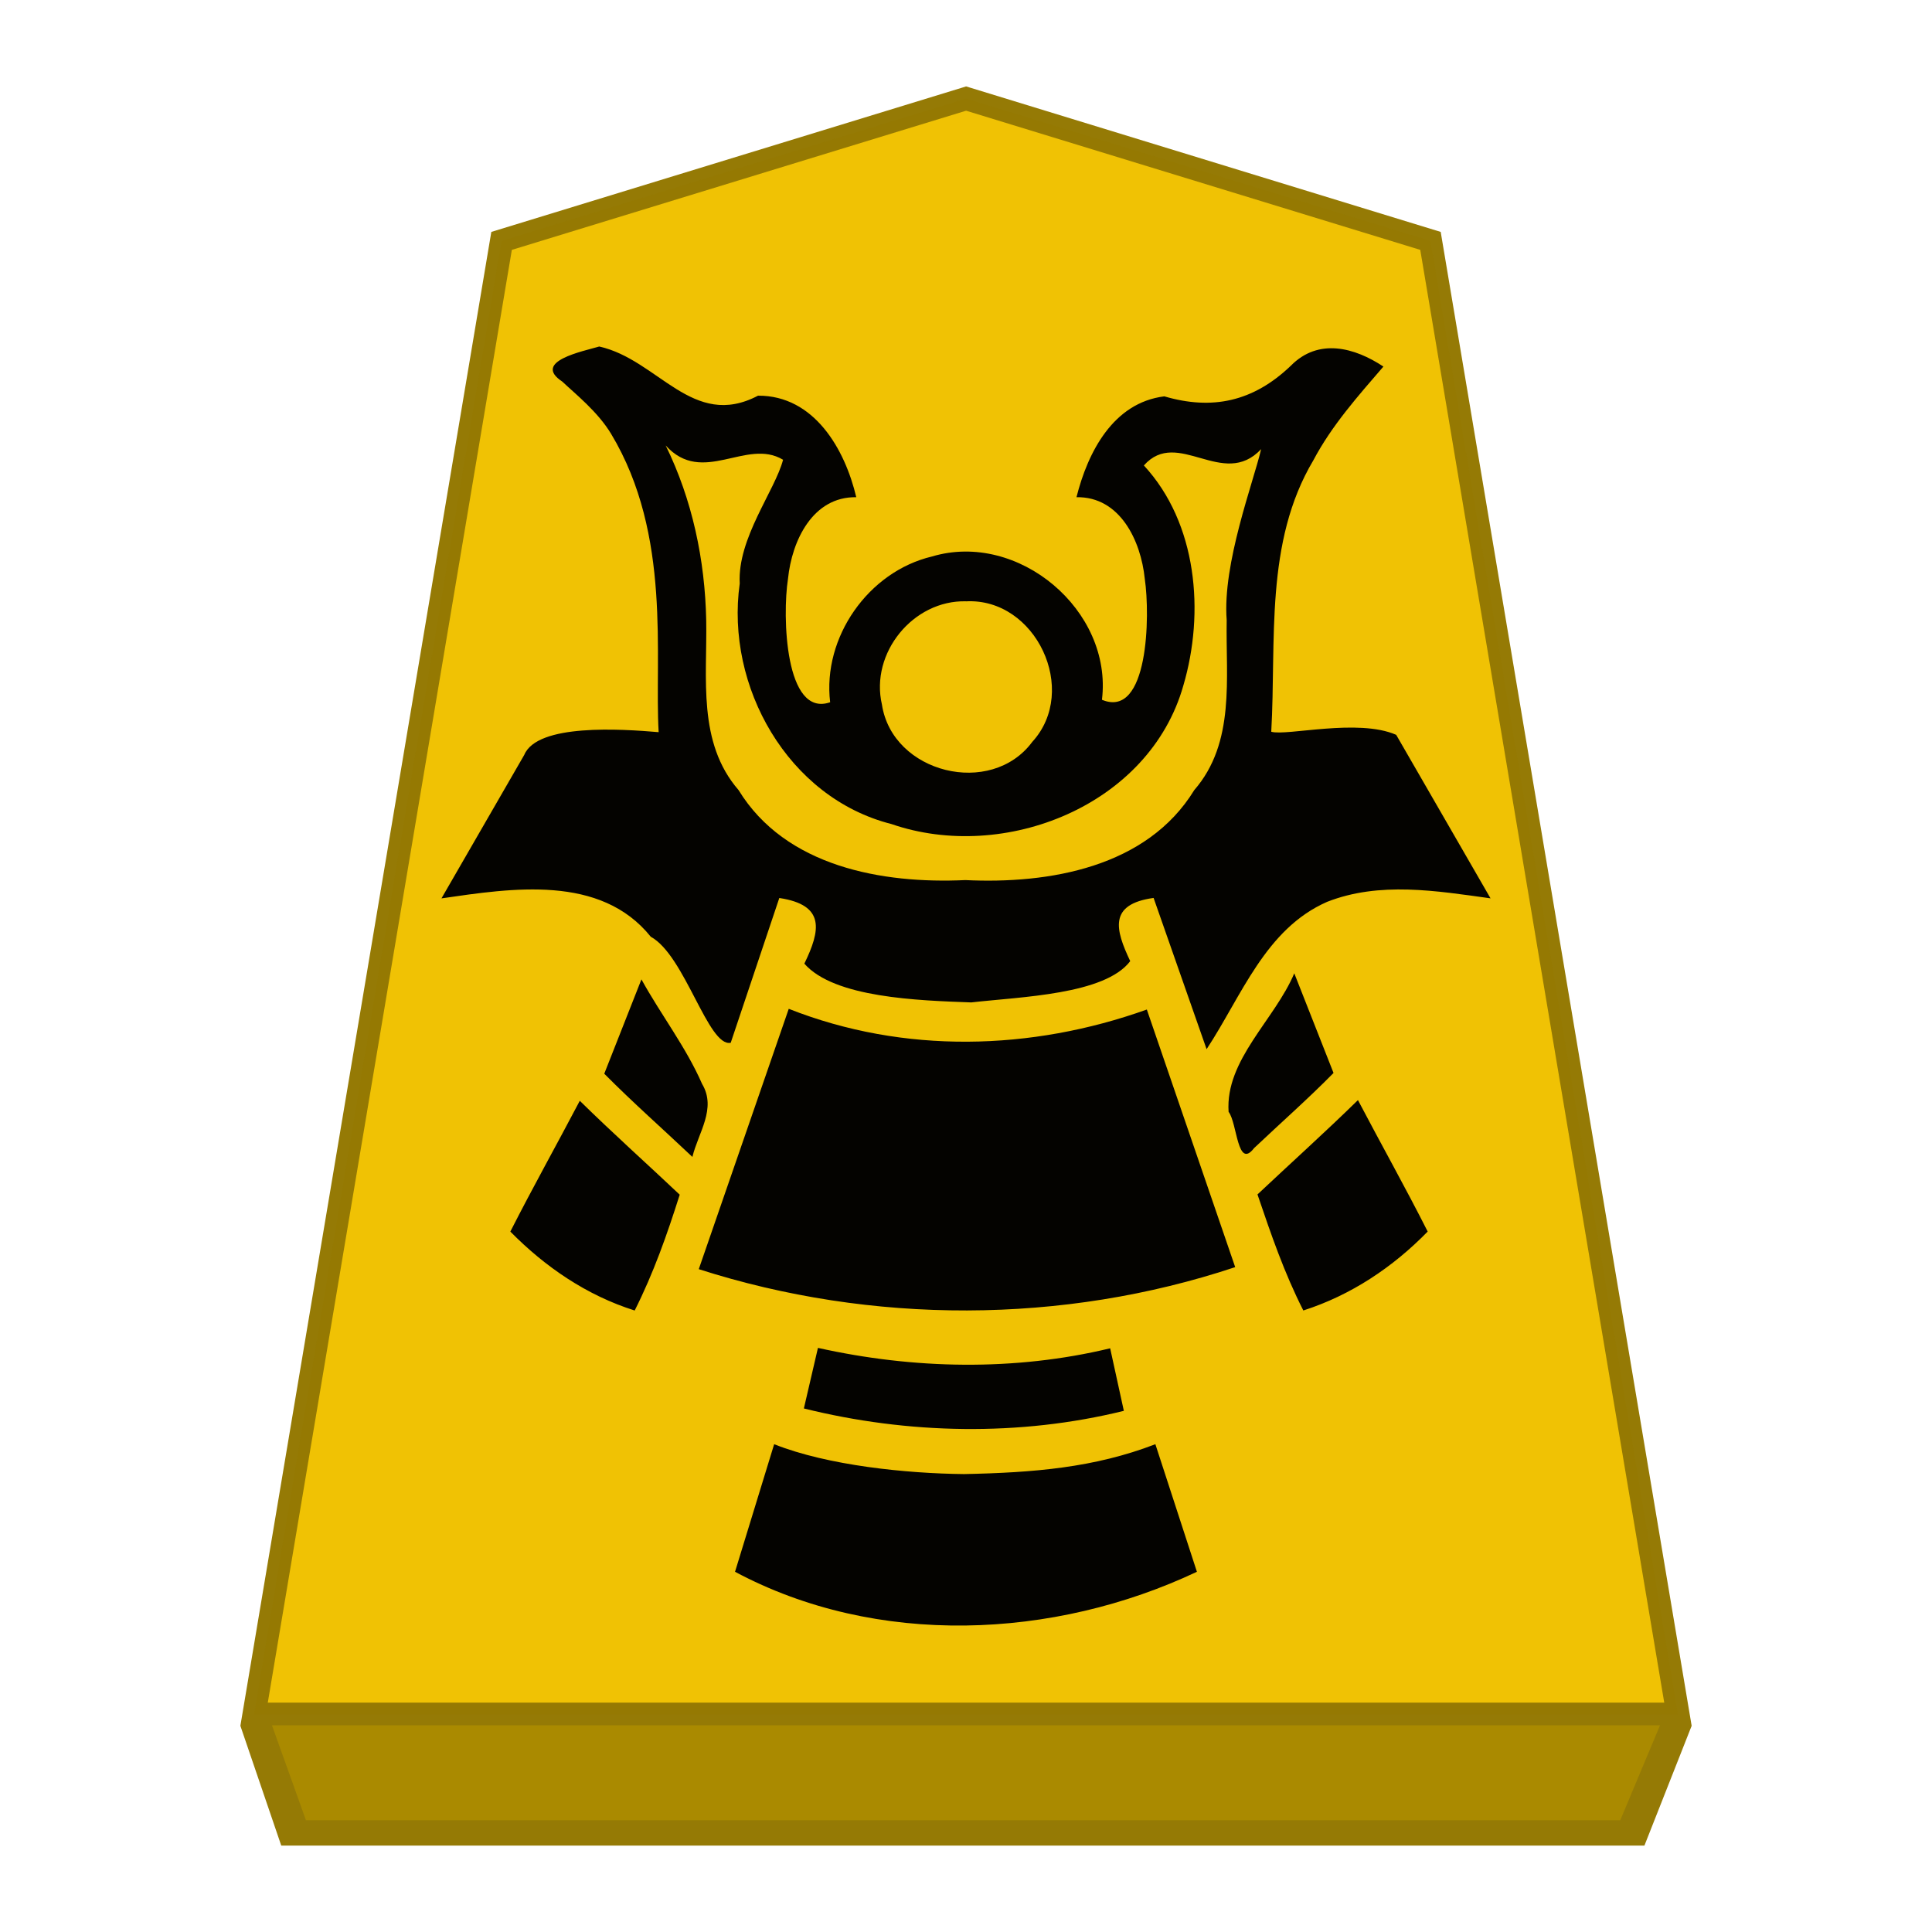
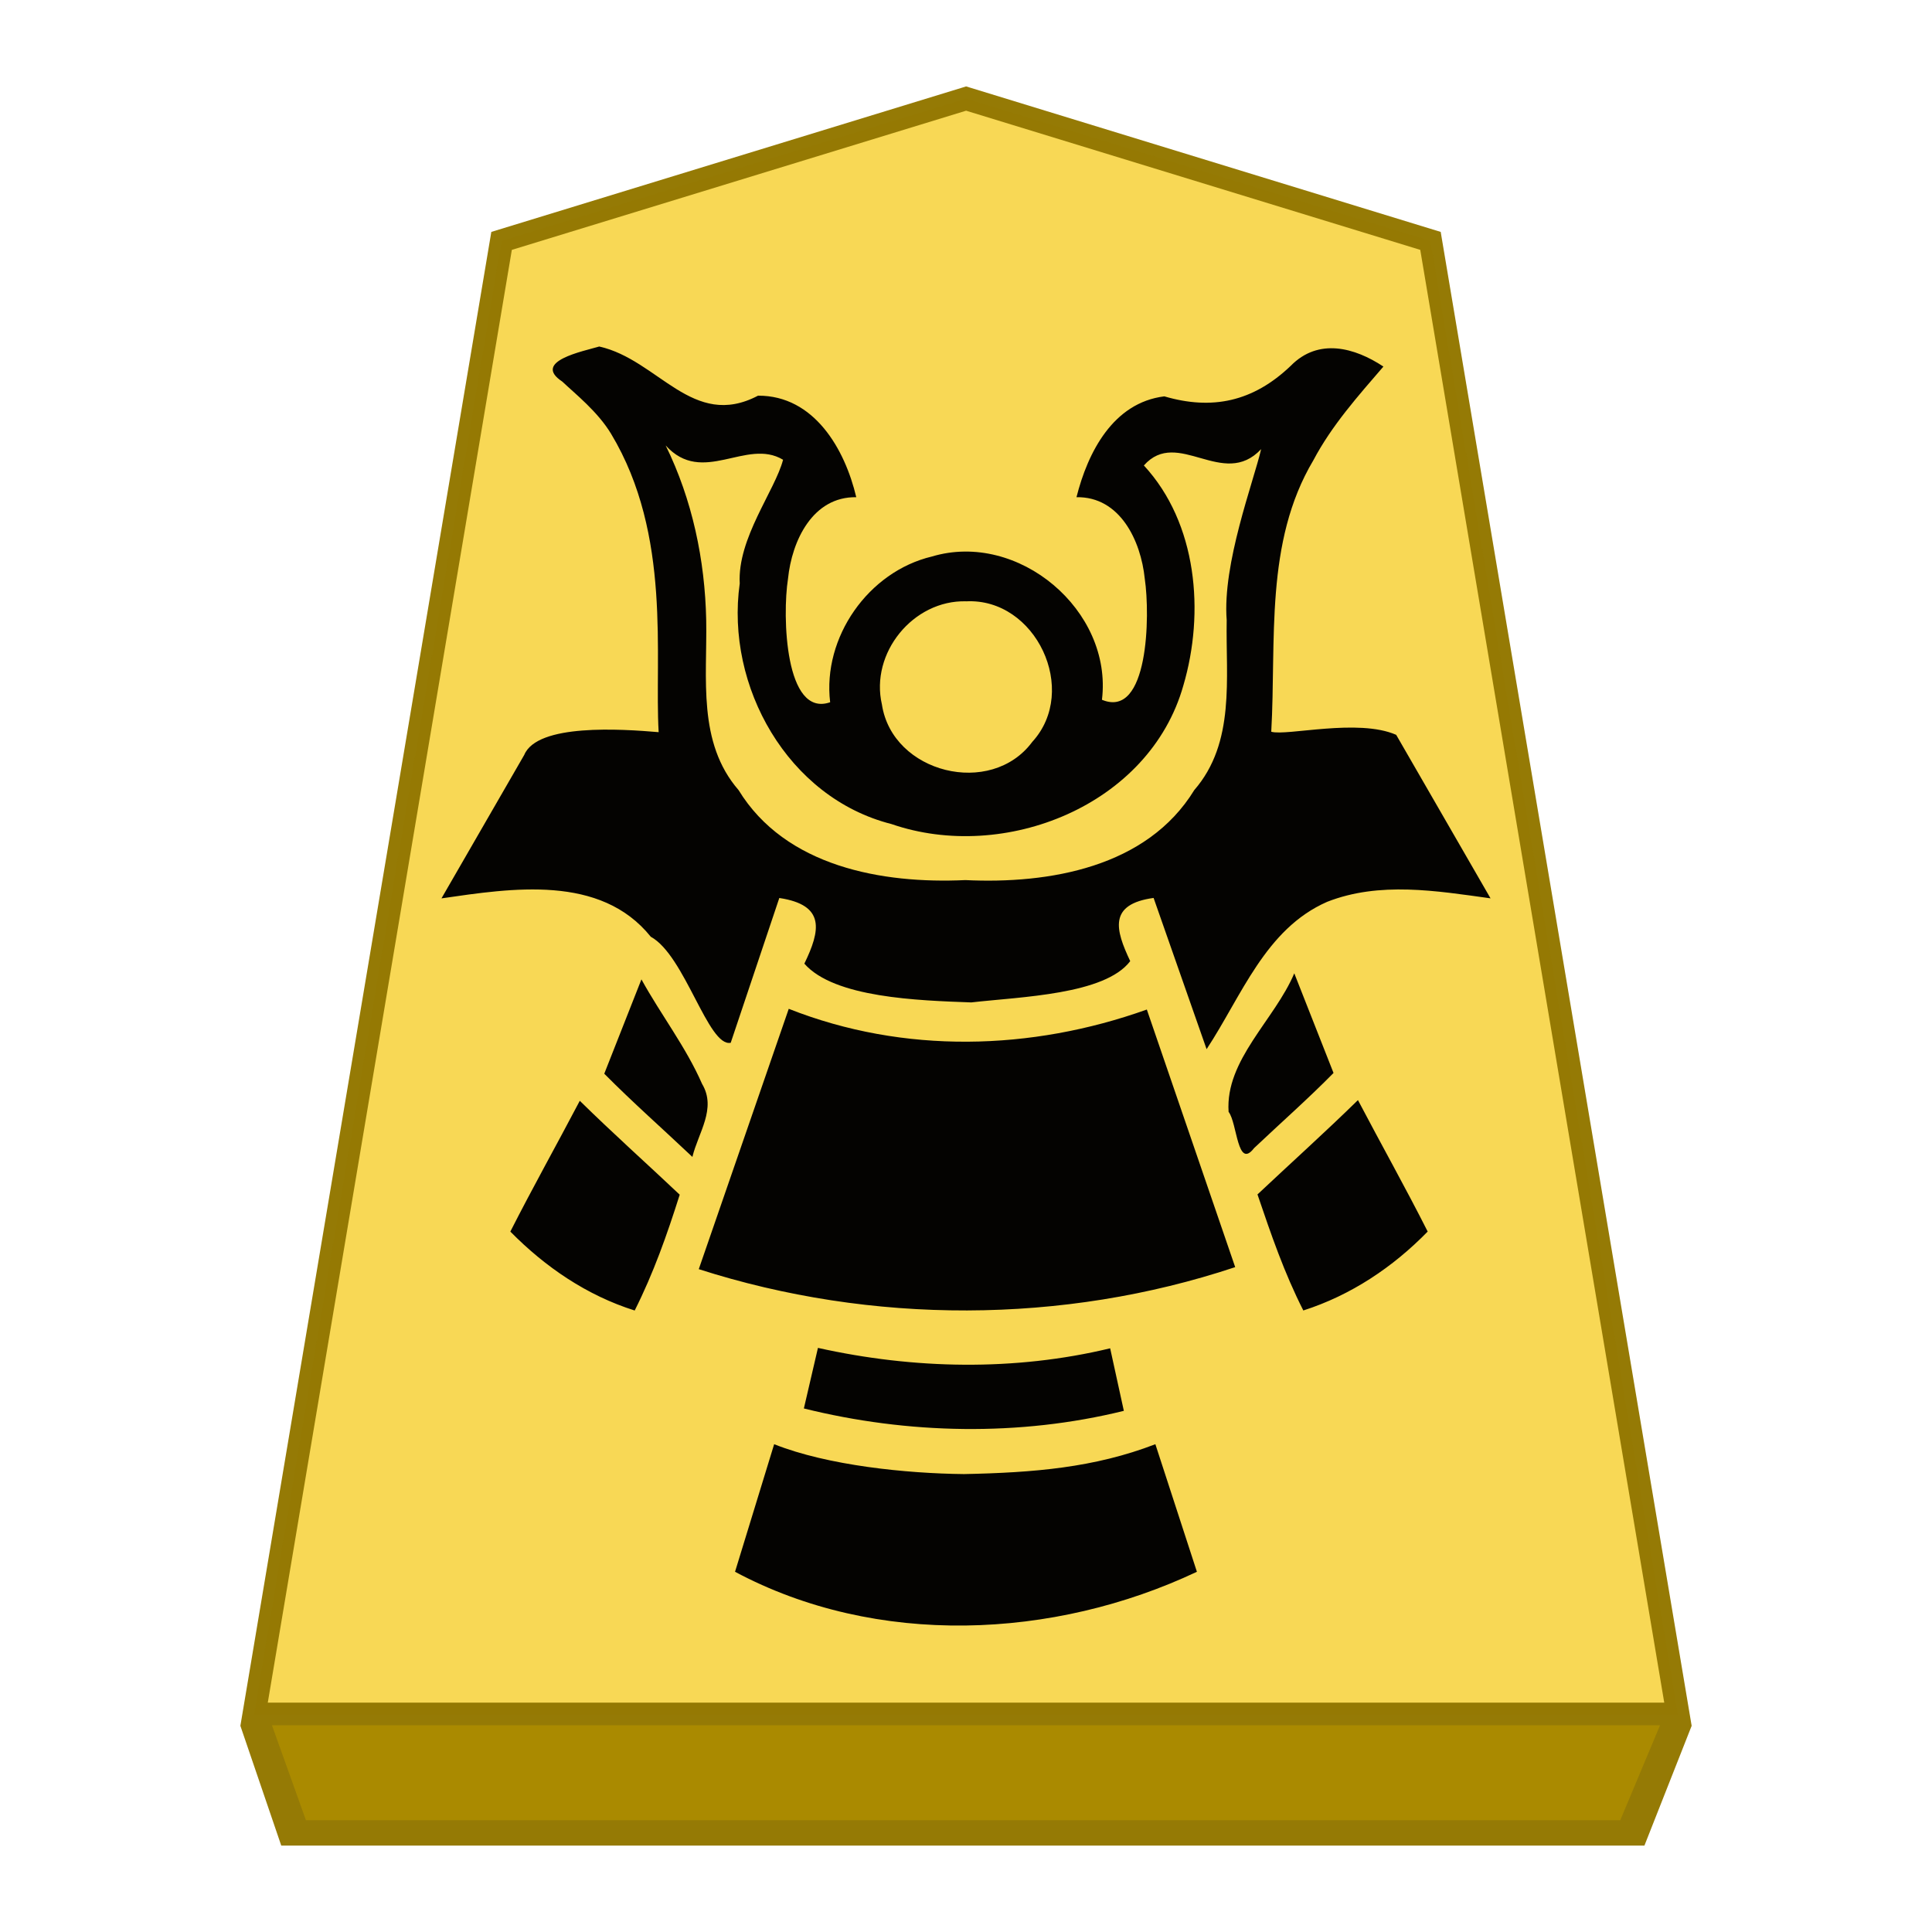
<svg xmlns="http://www.w3.org/2000/svg" viewBox="0 0 60 60" version="1.1" id="svg14">
  <defs id="defs2">
    <filter id="0KI_svg__a" color-interpolation-filters="sRGB" x="-0.038" y="-0.032" width="1.157" height="1.103">
      <feFlood flood-color="#000" flood-opacity=".498" result="flood" id="feFlood1" />
      <feComposite in="flood" in2="SourceGraphic" operator="in" result="composite1" id="feComposite1" />
      <feGaussianBlur in="composite1" result="blur" stdDeviation="1" id="feGaussianBlur1" />
      <feOffset dx="5" dy="3" result="offset" id="feOffset1" />
      <feComposite in="SourceGraphic" in2="offset" result="composite2" id="feComposite2" />
    </filter>
    <filter id="0KI_svg__a-5" x="-0.135" y="-0.111" width="1.32" height="1.263">
      <feGaussianBlur in="SourceAlpha" result="blur" stdDeviation="2" id="feGaussianBlur1-5" />
      <feOffset dx="2" dy="2" result="offsetBlur" id="feOffset1-5" />
      <feBlend in="SourceGraphic" in2="offsetBlur" id="feBlend1" mode="normal" />
    </filter>
  </defs>
  <g id="path2" transform="matrix(0.72,0,0,0.72,-173.55,-2.698556)" style="opacity:0.99;fill-opacity:0.992">
-     <path style="color:#000000;fill:#efc000;fill-opacity:0.992;-inkscape-stroke:none" d="M 282.71,8 262.675,14.138 252,77.687 h 61.417 l -10.675,-63.55 z" id="path1" />
+     <path style="color:#000000;fill:#f8d751;fill-opacity:0.984;-inkscape-stroke:none" d="M 282.71,8 262.675,14.138 252,77.687 h 61.417 l -10.675,-63.55 z" id="path1" />
    <path id="path4" style="color:#000000;fill:#937700;fill-opacity:0.988;-inkscape-stroke:none" d="m 282.712,7.475 -0.146,0.046 -20.332,6.23 -10.824,64.437 1.763,5.166 h 58.798 l 2.037,-5.166 -10.824,-64.437 z m 0,1.048 19.59,6.003 10.524,62.663 h -60.234 l 10.527,-62.663 z" />
  </g>
  <path id="path7739-8-5" style="color:#000000;font-style:normal;font-variant:normal;font-weight:normal;font-stretch:normal;font-size:medium;line-height:normal;font-family:sans-serif;font-variant-ligatures:normal;font-variant-position:normal;font-variant-caps:normal;font-variant-numeric:normal;font-variant-alternates:normal;font-variant-east-asian:normal;font-feature-settings:normal;font-variation-settings:normal;text-indent:0;text-align:start;text-decoration:none;text-decoration-line:none;text-decoration-style:solid;text-decoration-color:#000000;letter-spacing:normal;word-spacing:normal;text-transform:none;writing-mode:lr-tb;direction:ltr;text-orientation:mixed;dominant-baseline:auto;baseline-shift:baseline;text-anchor:start;white-space:normal;shape-padding:0;shape-margin:0;inline-size:0;clip-rule:nonzero;display:inline;overflow:visible;visibility:visible;opacity:0.99;isolation:auto;mix-blend-mode:normal;color-interpolation:sRGB;color-interpolation-filters:linearRGB;solid-color:#000000;solid-opacity:1;vector-effect:none;fill:#000000;fill-opacity:0.992;fill-rule:nonzero;stroke:none;stroke-width:1.577;stroke-linecap:butt;stroke-linejoin:miter;stroke-miterlimit:4;stroke-dasharray:none;stroke-dashoffset:0;stroke-opacity:1;color-rendering:auto;image-rendering:auto;shape-rendering:auto;text-rendering:auto;enable-background:accumulate;stop-color:#000000" d="m 18.61,10.761 c -0.49,0.147 -2.102,0.46 -1.147,1.09 0.399,0.379 1.101,0.932 1.518,1.627 1.89,3.147 1.338,6.913 1.474,9.26 -1.156,-0.099 -3.767,-0.273 -4.174,0.706 l -2.571,4.456 c 2.188,-0.317 4.938,-0.752 6.501,1.192 1.061,0.577 1.782,3.435 2.482,3.293 l 1.509,-4.497 c 1.441,0.217 1.277,1.01 0.778,2.039 0.928,1.061 3.534,1.144 5.183,1.204 1.553,-0.177 4.148,-0.242 4.937,-1.282 -0.462,-0.976 -0.683,-1.768 0.726,-1.963 l 1.646,4.697 c 1.085,-1.646 1.822,-3.734 3.744,-4.576 1.627,-0.638 3.396,-0.341 5.074,-0.108 L 43.36,22.821 c -1.185,-0.52 -3.398,0.043 -3.88,-0.096 0.16,-2.83 -0.212,-5.88 1.308,-8.431 0.57,-1.079 1.384,-1.992 2.175,-2.91 -0.888,-0.588 -2.015,-0.902 -2.877,-0.024 -1.171,1.119 -2.445,1.384 -3.927,0.949 -1.59,0.197 -2.377,1.736 -2.728,3.132 1.35,-0.024 2,1.348 2.121,2.533 0.169,1.132 0.119,4.365 -1.33,3.758 0.339,-2.779 -2.599,-5.252 -5.281,-4.449 -1.975,0.47 -3.402,2.51 -3.16,4.526 -1.403,0.488 -1.49,-2.683 -1.309,-3.835 0.12,-1.187 0.77,-2.554 2.12,-2.533 -0.353,-1.497 -1.31,-3.162 -3.051,-3.153 -2.033,1.068 -3.093,-1.115 -4.931,-1.527 z m 2.063,3.073 c 1.149,1.268 2.504,-0.243 3.646,0.444 -0.25,0.959 -1.424,2.44 -1.346,3.844 -0.448,3.191 1.494,6.654 4.71,7.469 3.509,1.212 8.016,-0.575 9.067,-4.302 0.668,-2.268 0.432,-5.04 -1.226,-6.834 1.051,-1.187 2.461,0.755 3.642,-0.507 -0.24,1.026 -1.207,3.56 -1.07,5.311 -0.033,1.797 0.277,3.799 -1.007,5.278 -1.473,2.405 -4.513,2.92 -7.111,2.795 -2.578,0.12 -5.583,-0.414 -7.041,-2.795 -1.284,-1.479 -0.972,-3.48 -1.005,-5.277 -0.038,-1.869 -0.432,-3.741 -1.258,-5.424 z m 9.328,4.841 c 2.167,-0.113 3.521,2.765 2.057,4.365 -1.284,1.733 -4.344,0.972 -4.669,-1.16 -0.372,-1.599 0.969,-3.249 2.612,-3.206 z m 10.194,11.552 c -0.605,1.439 -2.149,2.692 -2.04,4.302 0.271,0.348 0.267,1.809 0.792,1.126 0.822,-0.778 1.673,-1.526 2.467,-2.333 -0.407,-1.032 -0.813,-2.063 -1.219,-3.095 z M 19.92,30.416 18.766,33.345 c 0.883,0.892 1.826,1.721 2.737,2.584 0.182,-0.753 0.759,-1.501 0.3,-2.269 -0.501,-1.146 -1.281,-2.151 -1.883,-3.245 z m 4.575,0.915 -2.794,8.084 c 5.367,1.721 11.307,1.719 16.659,-0.063 l -2.744,-8 c -3.59,1.283 -7.549,1.388 -11.12,-0.022 z m 17.677,2.834 c -1.019,0.998 -2.081,1.952 -3.12,2.929 0.426,1.253 0.83,2.434 1.424,3.604 1.48,-0.474 2.78,-1.342 3.862,-2.451 -0.695,-1.375 -1.45,-2.719 -2.166,-4.083 z m -24.166,0.021 c -0.713,1.357 -1.463,2.695 -2.157,4.062 1.087,1.103 2.378,1.984 3.862,2.451 0.586,-1.166 1.002,-2.346 1.398,-3.597 -1.032,-0.974 -2.091,-1.921 -3.103,-2.916 z m 7.396,7.674 c -0.145,0.627 -0.292,1.254 -0.437,1.881 3.231,0.802 6.698,0.873 9.937,0.074 l -0.425,-1.942 c -2.966,0.714 -6.105,0.649 -9.074,-0.013 z m -1.36,2.991 c -0.405,1.32 -0.81,2.641 -1.215,3.962 4.4,2.351 9.898,2.1 14.344,0 l -1.29,-3.962 c -1.895,0.73 -3.772,0.883 -5.944,0.928 -1.785,-0.019 -4.227,-0.265 -5.895,-0.928 z" />
  <path style="fill:#aa8a00;fill-opacity:0.992;stroke:none;stroke-width:1.2px;stroke-linecap:butt;stroke-linejoin:miter;stroke-opacity:1" d="M 8.446,53.58 H 51.554 l -1.235,2.948 H 9.501 Z" id="path5" />
</svg>
